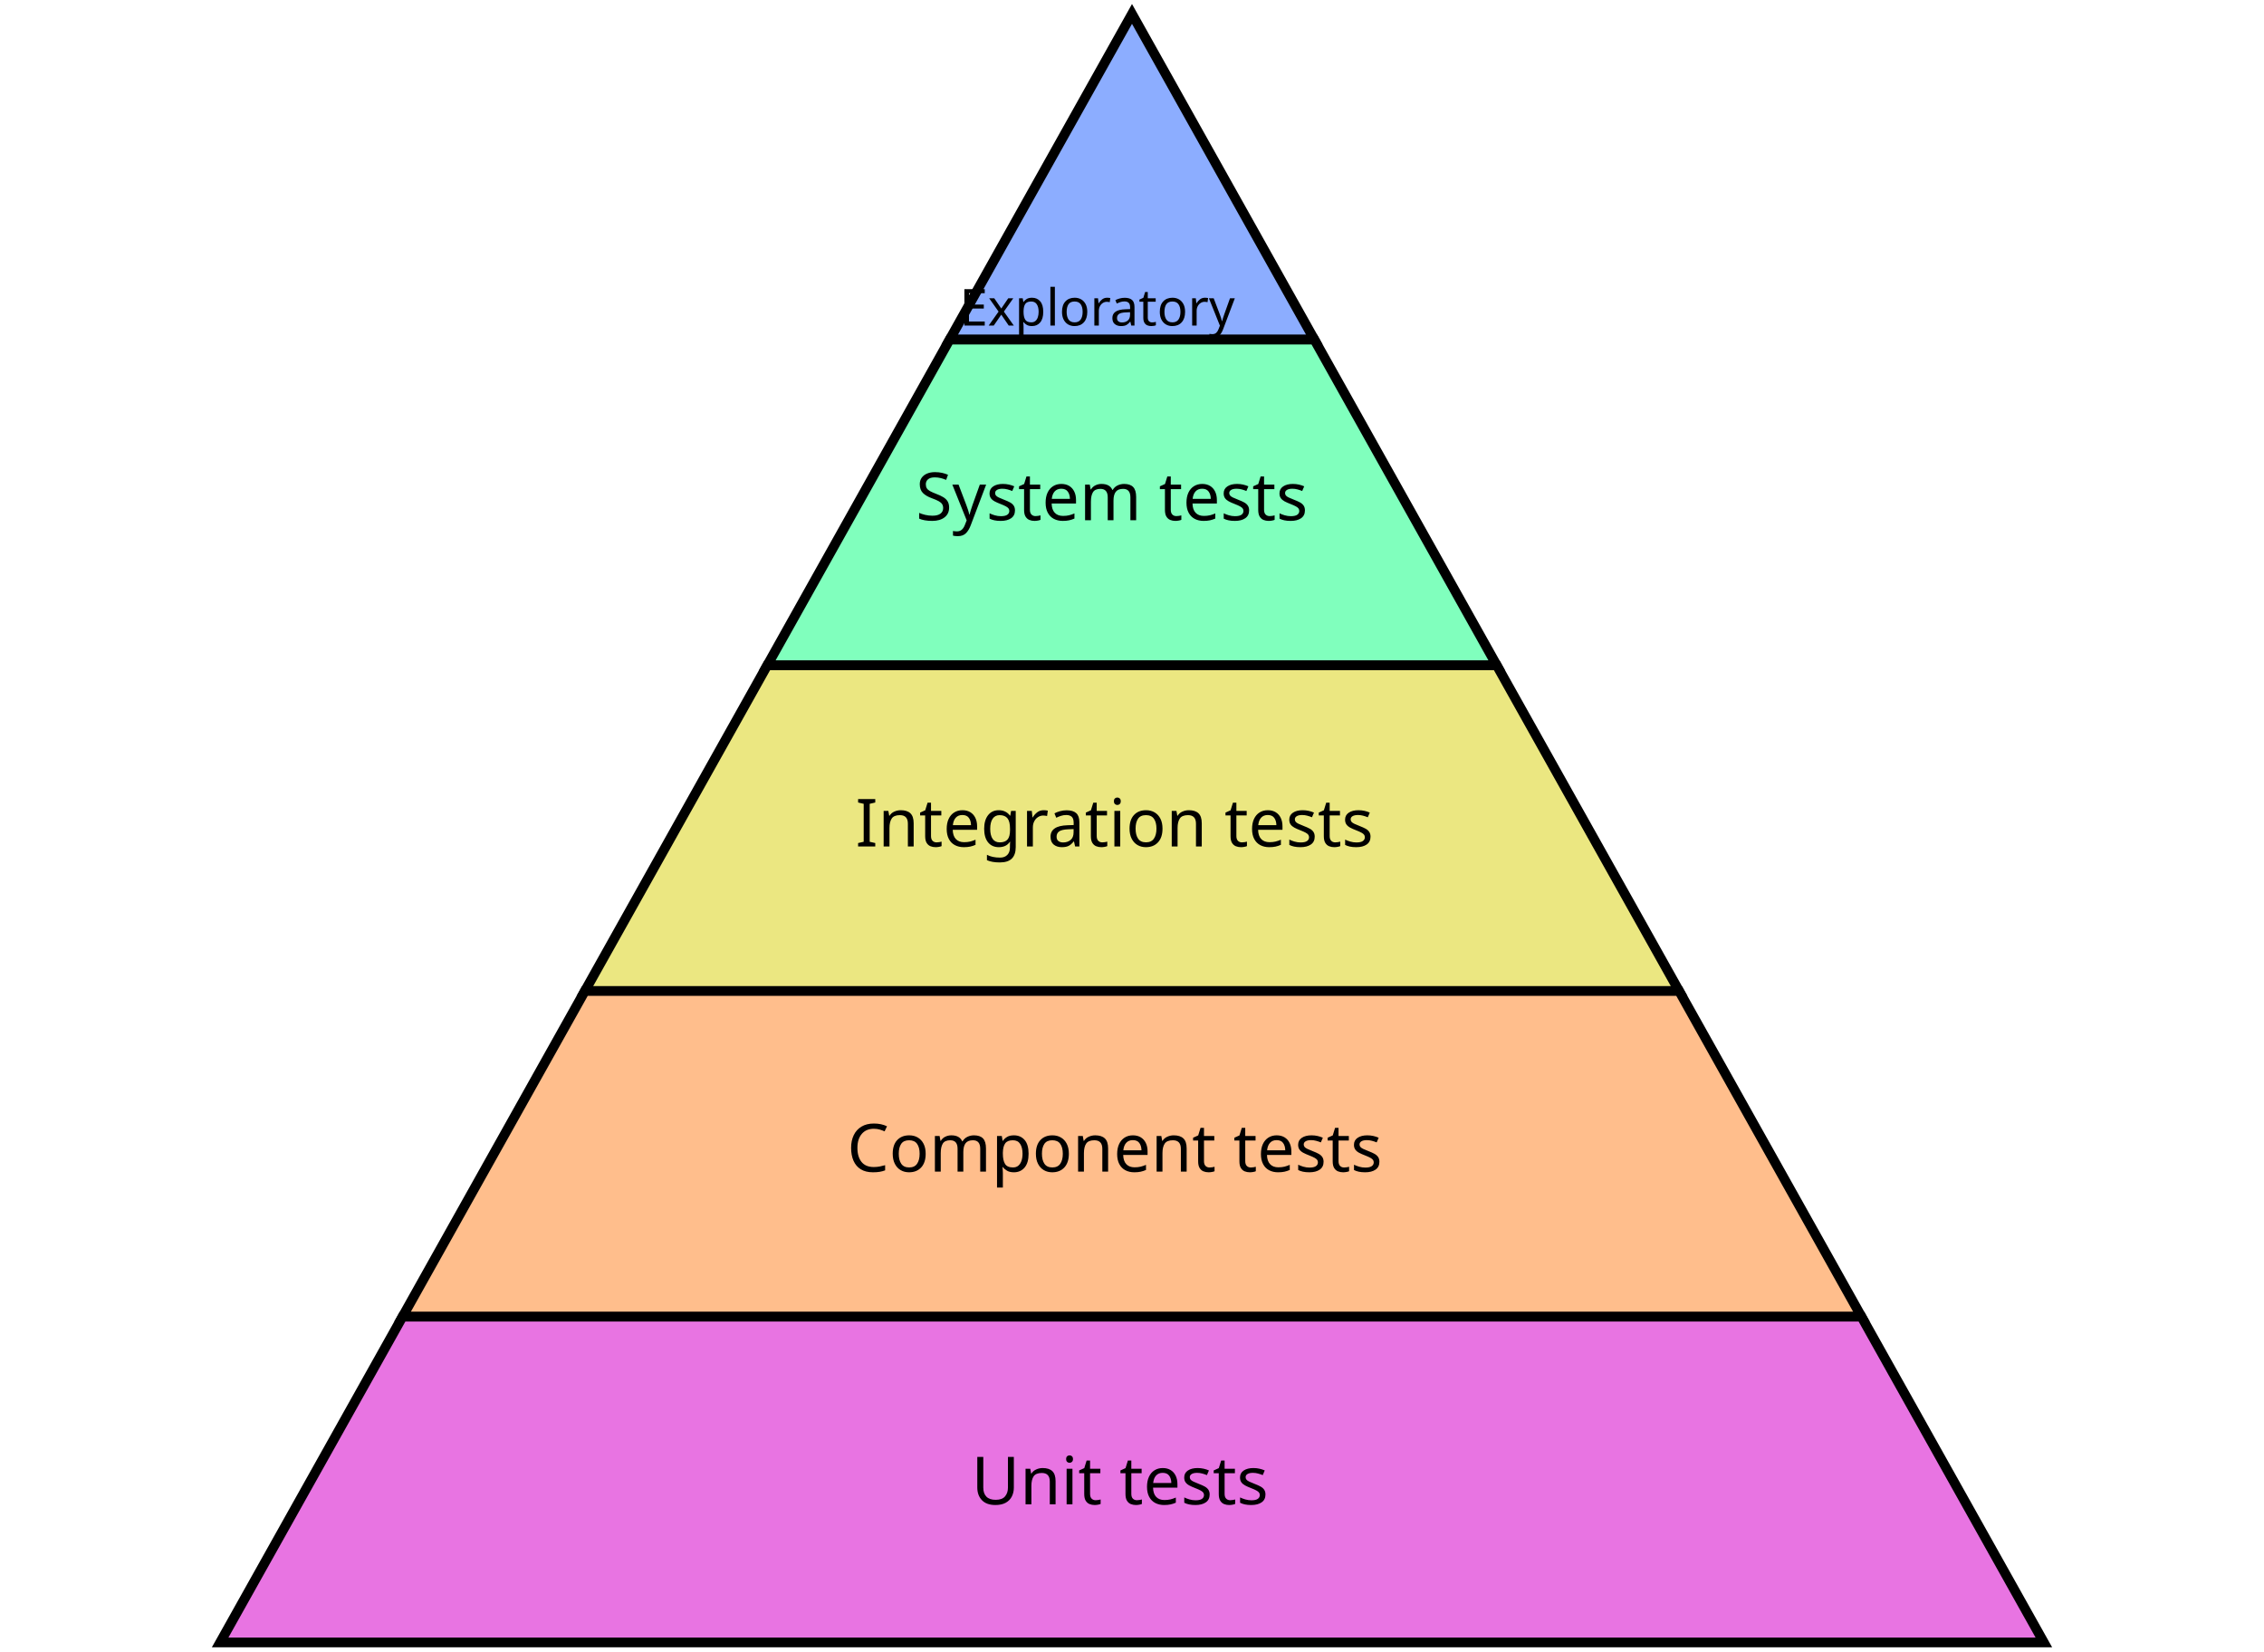
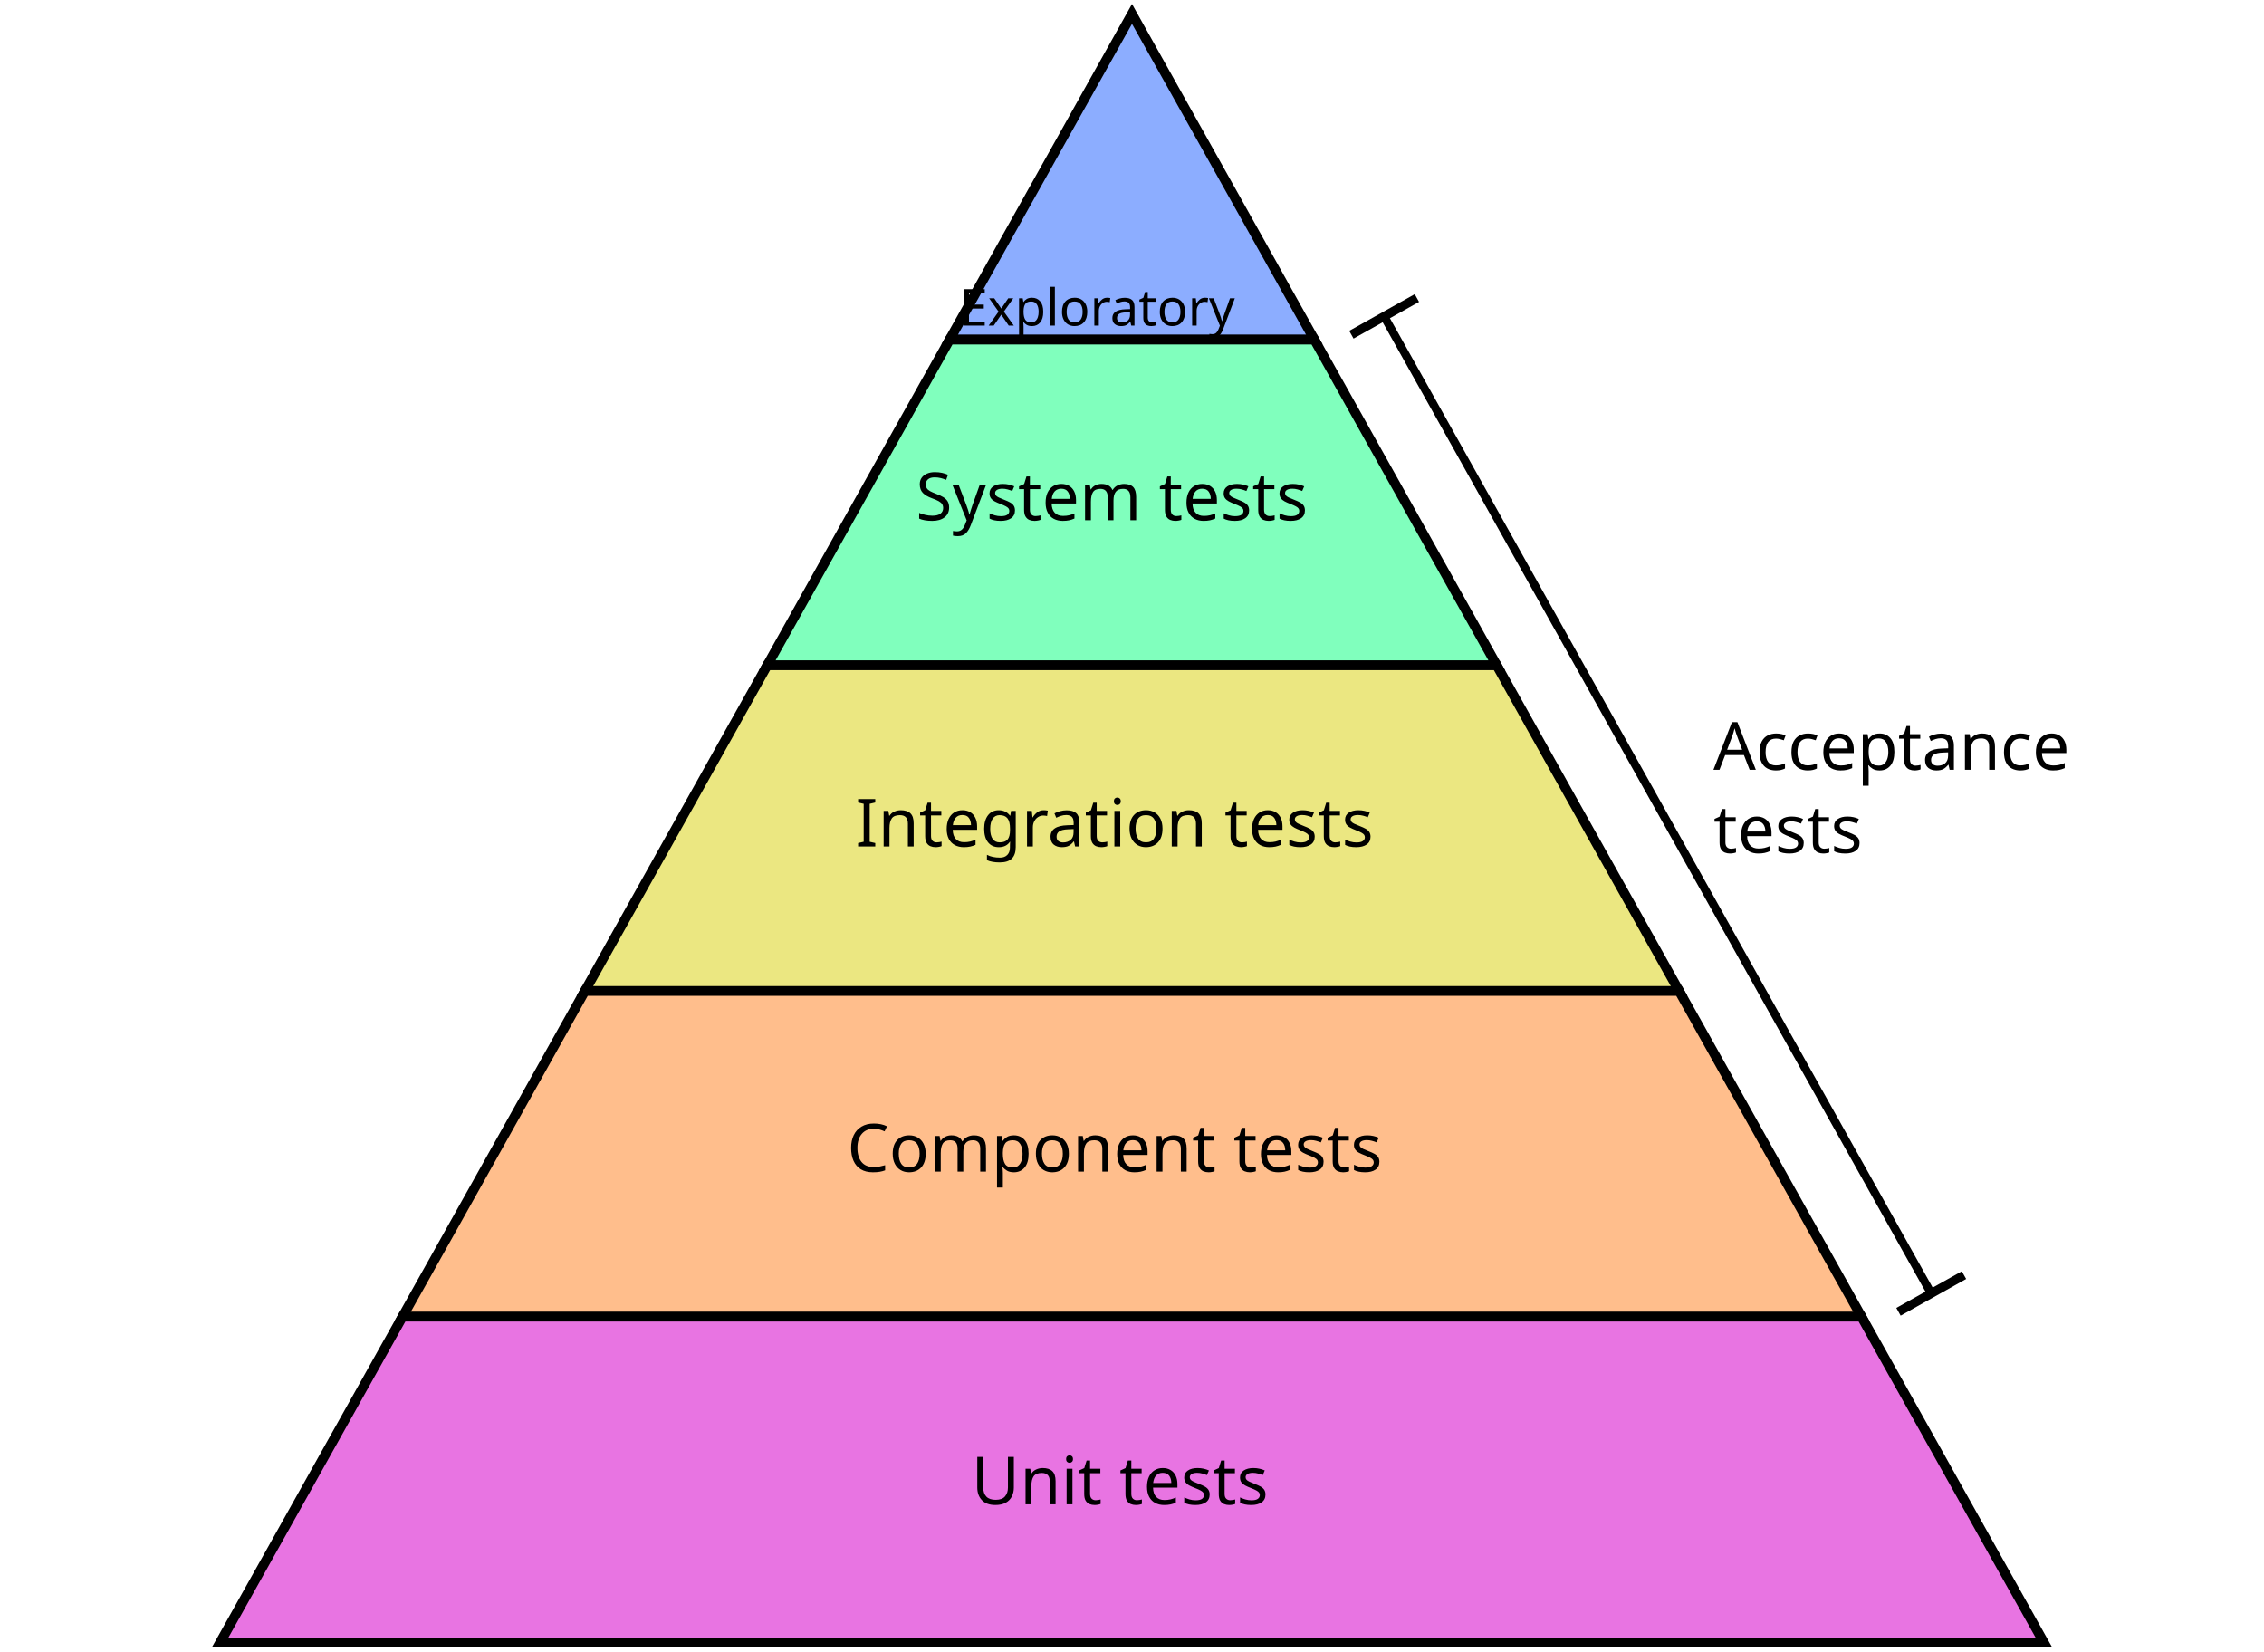
<svg xmlns="http://www.w3.org/2000/svg" version="1.1" id="svg12" width="1363" height="994">
-   <defs id="defs16" />
+   <defs id="defs16">
+     <marker orient="auto" refY="0.0" refX="0.0" id="marker5125" style="overflow:visible">
+       <path id="path5123" d="M 0.0,5.65 L 0.0,-5.65" style="fill:none;fill-opacity:0.75;fill-rule:evenodd;stroke:#000000;stroke-width:1pt;stroke-opacity:1" transform="scale(0.8)" />
+     </marker>
+     <marker orient="auto" refY="0.0" refX="0.0" id="StopL" style="overflow:visible">
+       <path id="path1000" d="M 0.0,5.65 L 0.0,-5.65" style="fill:none;fill-opacity:0.75;fill-rule:evenodd;stroke:#000000;stroke-width:1pt;stroke-opacity:1" transform="scale(0.8)" />
+     </marker>
+   </defs>
+   <path style="fill:none;stroke:#000000;stroke-width:5;stroke-linecap:butt;stroke-linejoin:miter;stroke-miterlimit:4;stroke-dasharray:none;stroke-opacity:1;marker-start:url(#StopL);marker-end:url(#marker5125)" d="M 833.293,190.439 1162.672,778.616" id="path829" />
  <g id="g4491" transform="translate(19.00002,0.4056525)">
    <path d="M 552.707,204.034 H 772.293 L 662.5,7.975 Z" style="fill:#8cadff;fill-opacity:1;stroke:#000000;stroke-width:5.839;stroke-miterlimit:4;stroke-dasharray:none" id="polygon2" />
    <path d="M 772.293,204.034 882.086,400.093 H 442.914 L 552.707,204.034 Z" style="fill:#80ffbd;fill-opacity:1;stroke:#000000;stroke-width:5.839;stroke-miterlimit:4;stroke-dasharray:none" id="polygon4" />
    <path d="M 882.086,400.093 991.879,596.152 H 333.121 L 442.914,400.093 Z" style="fill:#ebe781;fill-opacity:1;stroke:#000000;stroke-width:5.839;stroke-miterlimit:4;stroke-dasharray:none" id="polygon6" />
    <path d="m 991.879,596.152 109.793,196.059 H 223.328 L 333.121,596.152 Z" style="fill:#ffbe8c;fill-opacity:1;stroke:#000000;stroke-width:5.839;stroke-miterlimit:4;stroke-dasharray:none" id="polygon8" />
    <path d="m 1101.672,792.21 109.793,196.059 -1097.93,-2e-5 109.793,-196.059 z" style="fill:#e874e2;fill-opacity:1;stroke:#000000;stroke-width:5.839;stroke-miterlimit:4;stroke-dasharray:none" id="polygon10" />
    <text xml:space="preserve" style="font-style:normal;font-variant:normal;font-weight:normal;font-stretch:normal;font-size:40px;line-height:1.25;font-family:sans-serif;-inkscape-font-specification:'sans-serif Normal';font-variant-ligatures:normal;font-variant-caps:normal;font-variant-numeric:normal;font-variant-east-asian:normal;fill:#000000;fill-opacity:1;stroke:none" x="565.771" y="905.152" id="text99">
      <tspan id="tspan97" x="565.771" y="905.152" style="font-style:normal;font-variant:normal;font-weight:normal;font-stretch:normal;font-size:40px;font-family:sans-serif;-inkscape-font-specification:'sans-serif Normal';font-variant-ligatures:normal;font-variant-caps:normal;font-variant-numeric:normal;font-variant-east-asian:normal">Unit tests</tspan>
    </text>
    <text xml:space="preserve" style="font-style:normal;font-variant:normal;font-weight:normal;font-stretch:normal;font-size:40px;line-height:1.25;font-family:sans-serif;-inkscape-font-specification:'sans-serif Normal';font-variant-ligatures:normal;font-variant-caps:normal;font-variant-numeric:normal;font-variant-east-asian:normal;fill:#000000;fill-opacity:1;stroke:none" x="490.957" y="704.865" id="text103">
      <tspan id="tspan101" x="490.957" y="704.865">Component tests</tspan>
    </text>
    <text xml:space="preserve" style="font-style:normal;font-variant:normal;font-weight:normal;font-stretch:normal;font-size:40px;line-height:1.25;font-family:sans-serif;-inkscape-font-specification:'sans-serif Normal';font-variant-ligatures:normal;font-variant-caps:normal;font-variant-numeric:normal;font-variant-east-asian:normal;fill:#000000;fill-opacity:1;stroke:none" x="496.016" y="509.157" id="text107">
      <tspan id="tspan105" x="496.016" y="509.157">Integration tests</tspan>
    </text>
    <text xml:space="preserve" style="font-style:normal;font-variant:normal;font-weight:normal;font-stretch:normal;font-size:40px;line-height:1.25;font-family:sans-serif;-inkscape-font-specification:'sans-serif Normal';font-variant-ligatures:normal;font-variant-caps:normal;font-variant-numeric:normal;font-variant-east-asian:normal;fill:#000000;fill-opacity:1;stroke:none" x="532.324" y="312.747" id="text111">
      <tspan id="tspan109" x="532.324" y="312.747">System tests</tspan>
    </text>
    <text xml:space="preserve" style="font-style:normal;font-variant:normal;font-weight:normal;font-stretch:normal;font-size:30.667px;line-height:1.25;font-family:sans-serif;-inkscape-font-specification:'sans-serif Normal';font-variant-ligatures:normal;font-variant-caps:normal;font-variant-numeric:normal;font-variant-east-asian:normal;text-align:center;text-anchor:middle;fill:#000000;fill-opacity:1;stroke:none" x="661.452" y="195.568" id="text115">
      <tspan x="661.452" y="195.568" id="tspan117">Exploratory</tspan>
    </text>
  </g>
  <text y="-6.7486212e-08" x="2.7089843e-08" style="font-style:normal;font-weight:normal;font-size:40px;line-height:1.25;font-family:sans-serif;shape-inside:url(#rect944);fill:#000000;fill-opacity:1;stroke:none" id="text942" xml:space="preserve" />
+   <text xml:space="preserve" style="font-style:normal;font-weight:normal;font-size:40px;line-height:1.25;font-family:sans-serif;letter-spacing:0px;word-spacing:0px;fill:#000000;fill-opacity:1;stroke:none" x="1031.547" y="463.376" id="text5213">
+     <tspan id="tspan5211" x="1031.547" y="463.376">Acceptance</tspan>
+     <tspan x="1031.547" y="513.376" id="tspan5215">tests</tspan>
+   </text>
</svg>
